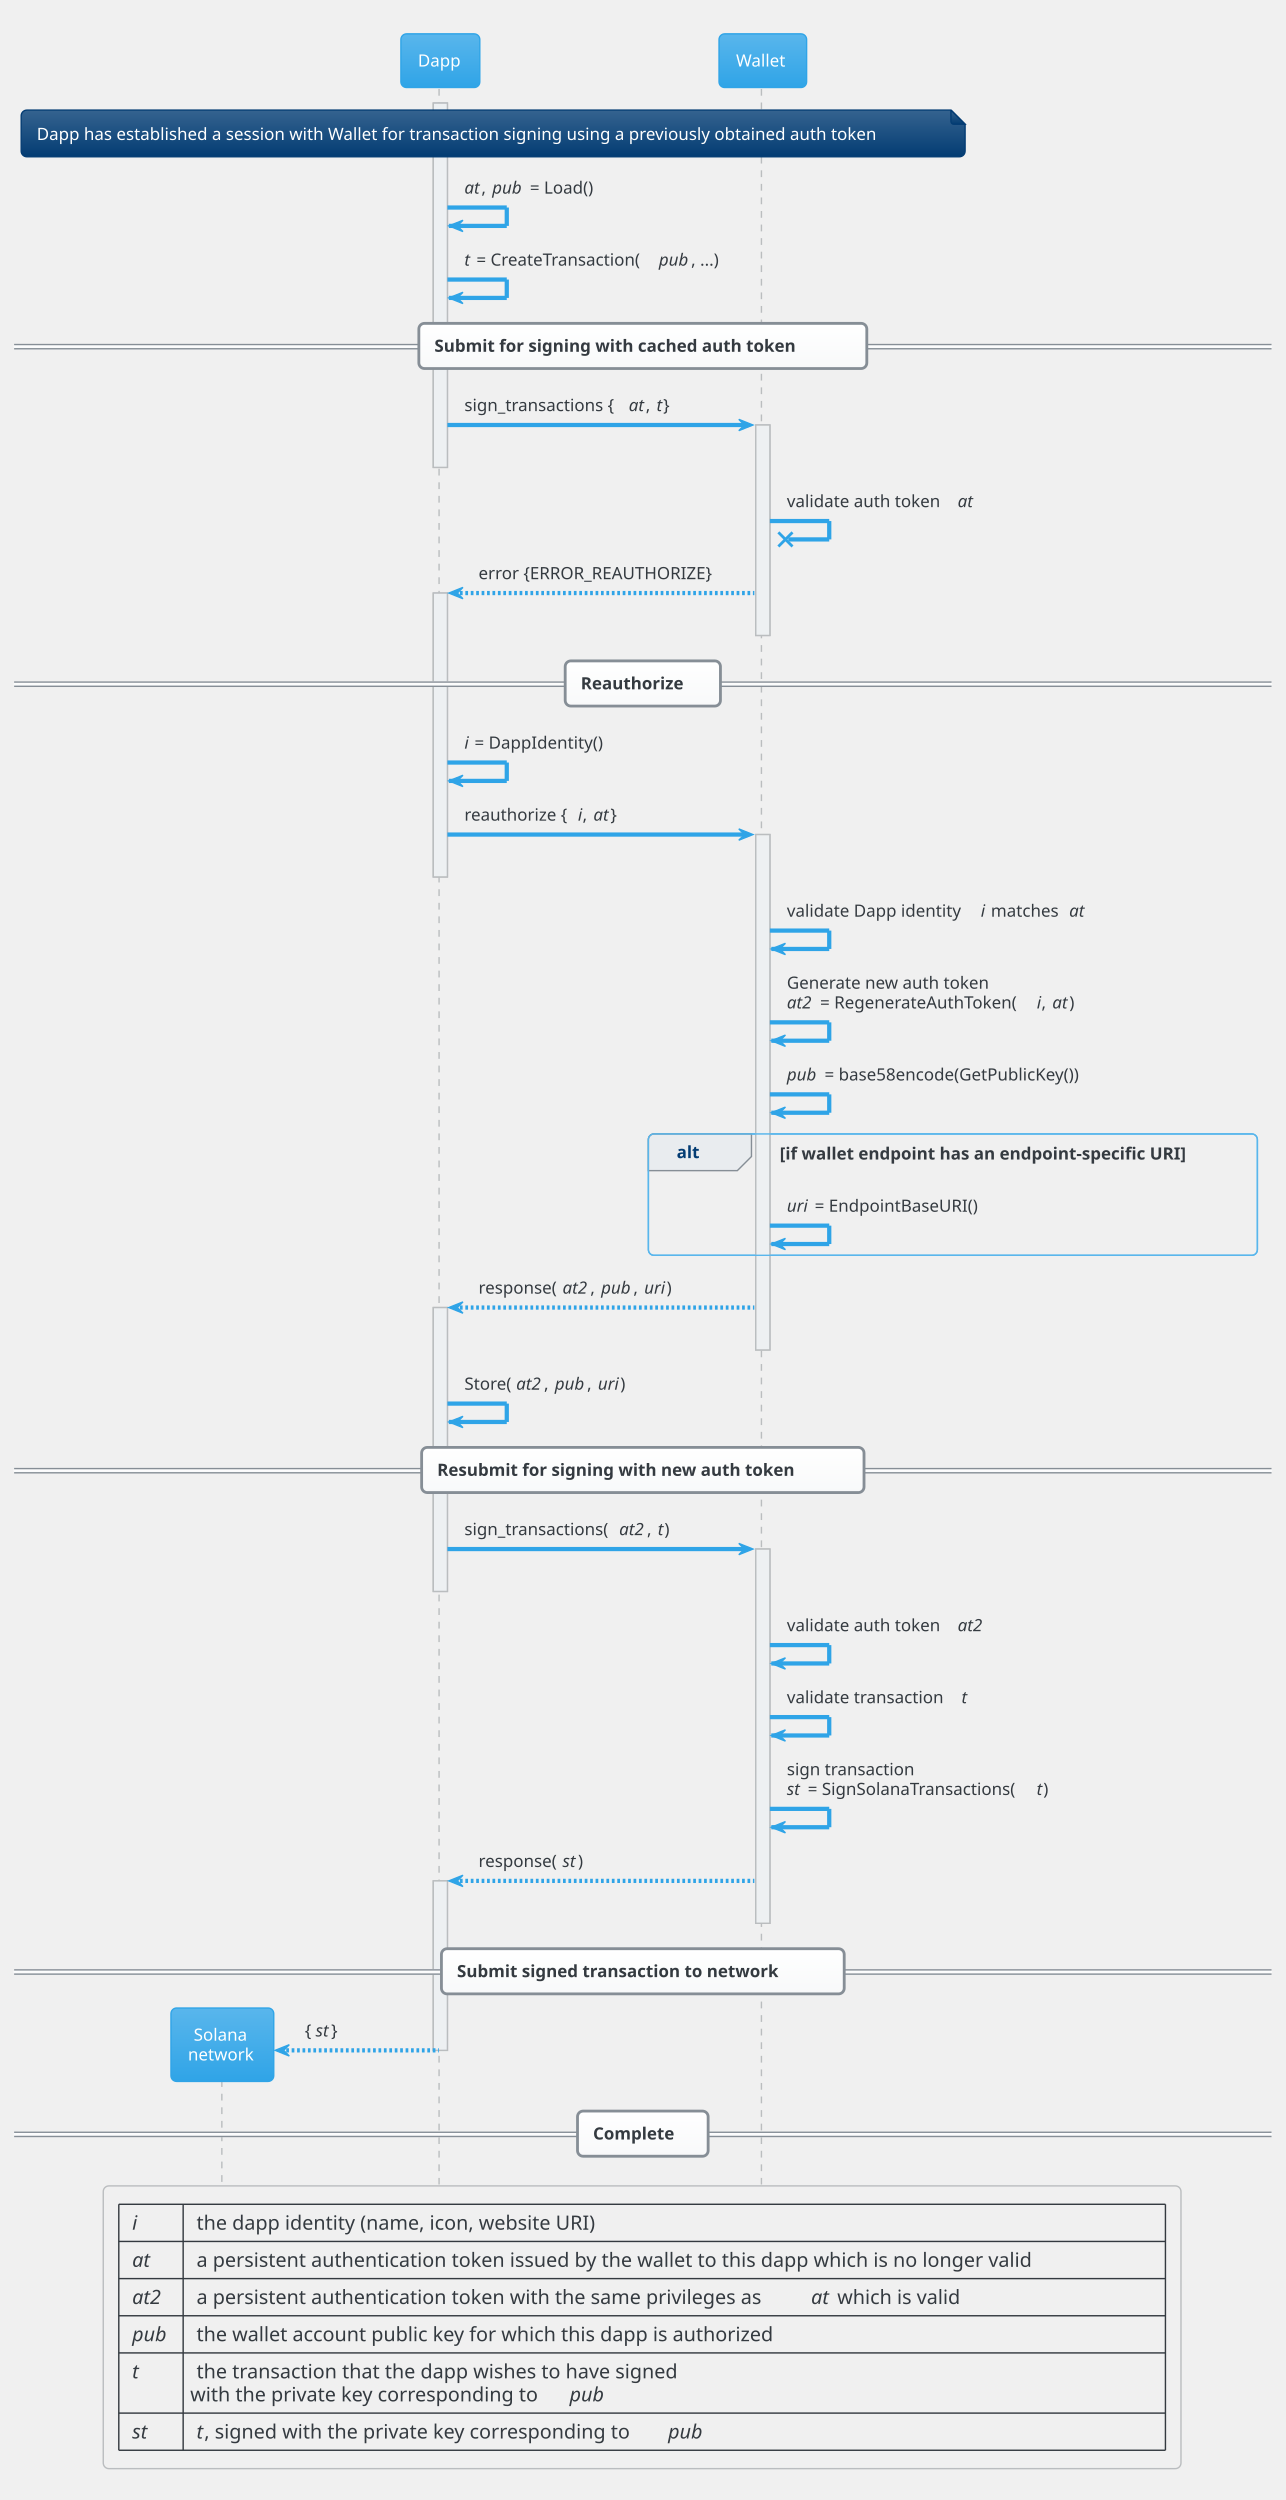
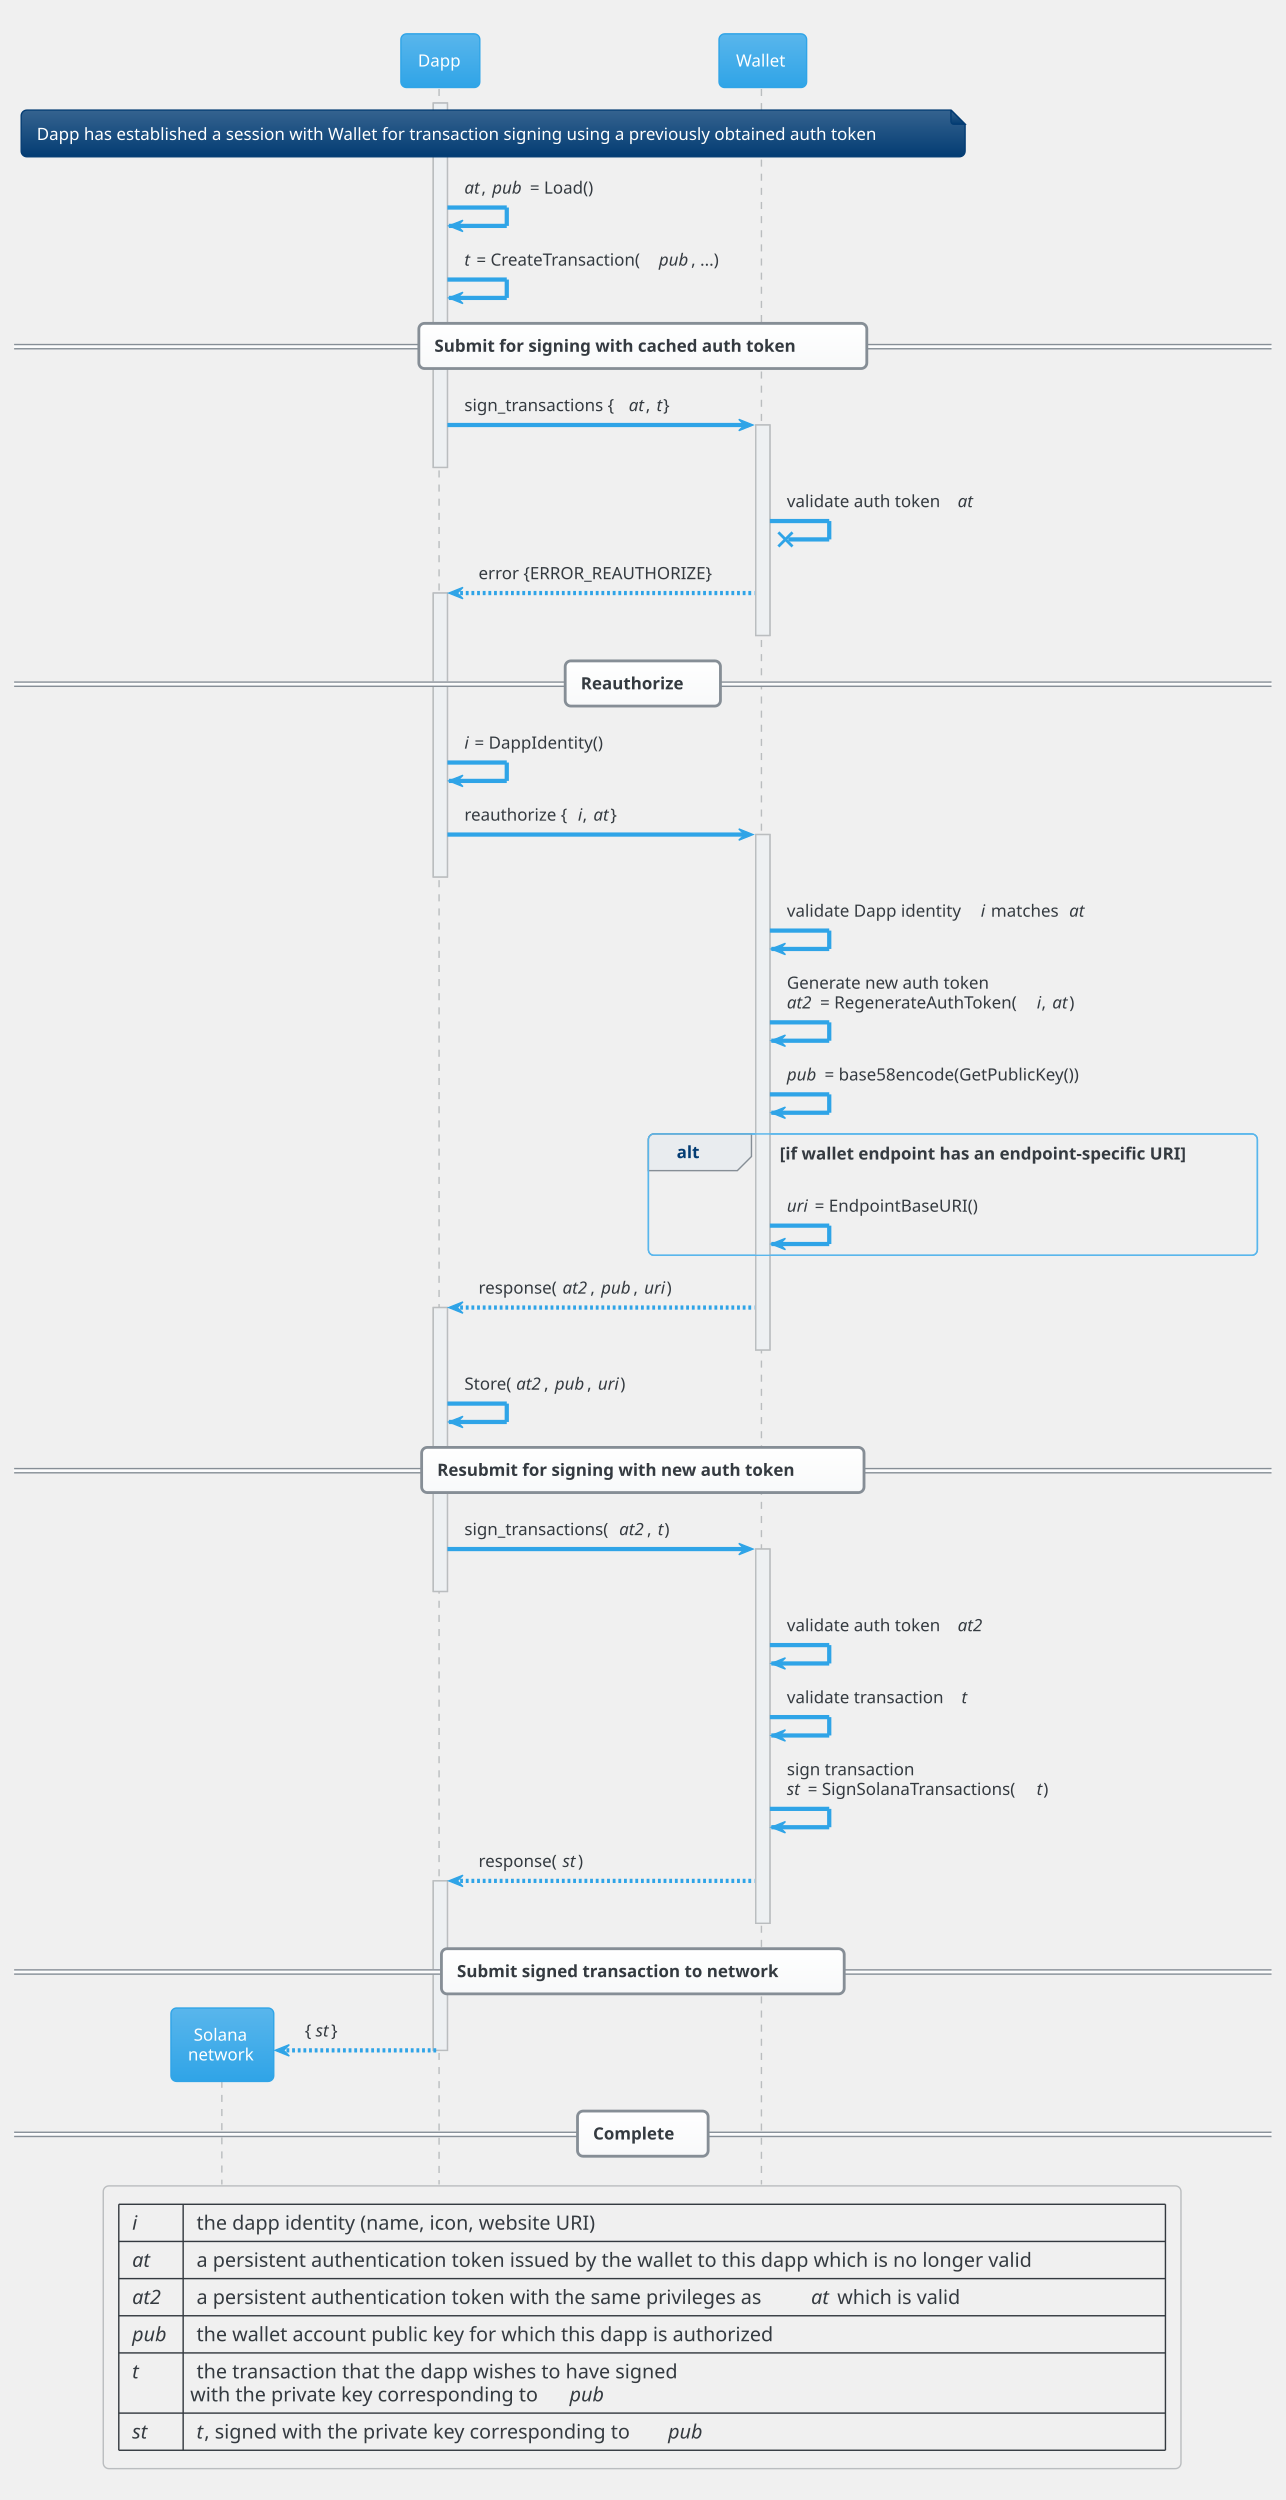
<svg xmlns="http://www.w3.org/2000/svg" contentStyleType="text/css" data-diagram-type="SEQUENCE" height="1843.75px" preserveAspectRatio="none" style="width:948px;height:1843px;background:#FFFFFF;" version="1.1" viewBox="0 0 948 1843" width="948.958px" zoomAndPan="magnify">
  <defs>
    <linearGradient id="g18so2pv49elnw0" x1="50%" x2="50%" y1="0%" y2="100%">
      <stop offset="0%" stop-color="#59B6EC" />
      <stop offset="100%" stop-color="#2FA4E7" />
    </linearGradient>
    <linearGradient id="g18so2pv49elnw1" x1="50%" x2="50%" y1="0%" y2="100%">
      <stop offset="0%" stop-color="#35638F" />
      <stop offset="100%" stop-color="#033C73" />
    </linearGradient>
    <linearGradient id="g18so2pv49elnw2" x1="50%" x2="50%" y1="0%" y2="100%">
      <stop offset="0%" stop-color="#FFFFFF" />
      <stop offset="100%" stop-color="#F8F9FA" />
    </linearGradient>
  </defs>
  <g>
    <g>
      <rect fill="#EDF0F2" height="268.587" style="stroke:#BABDBF;stroke-width:1.042;" width="10.417" x="319.423" y="75.977" />
    </g>
    <g>
      <rect fill="#EDF0F2" height="209.277" style="stroke:#BABDBF;stroke-width:1.042;" width="10.417" x="319.423" y="437.207" />
    </g>
    <g>
      <rect fill="#EDF0F2" height="209.277" style="stroke:#BABDBF;stroke-width:1.042;" width="10.417" x="319.423" y="963.932" />
    </g>
    <g>
      <rect fill="#EDF0F2" height="124.935" style="stroke:#BABDBF;stroke-width:1.042;" width="10.417" x="319.423" y="1386.589" />
    </g>
    <g>
      <rect fill="#EDF0F2" height="155.143" style="stroke:#BABDBF;stroke-width:1.042;" width="10.417" x="557.145" y="313.314" />
    </g>
    <g>
      <rect fill="#EDF0F2" height="379.948" style="stroke:#BABDBF;stroke-width:1.042;" width="10.417" x="557.145" y="615.234" />
    </g>
    <g>
      <rect fill="#EDF0F2" height="275.879" style="stroke:#BABDBF;stroke-width:1.042;" width="10.417" x="557.145" y="1141.96" />
    </g>
    <rect fill="none" height="89.486" rx="4.167" ry="4.167" style="stroke:#59B6EC;stroke-width:1.042;" width="448.954" x="477.992" y="835.938" />
    <g>
      <rect fill="#000000" fill-opacity="0" height="86.914" width="8.333" x="159.756" y="1523.503" />
-       <line style="stroke:#BABDBF;stroke-width:1.042;stroke-dasharray:5.0,5.0;" x1="163.542" x2="163.542" y1="1523.503" y2="1610.417" />
+       <line style="stroke:#BABDBF;stroke-width:1.042;stroke-dasharray:5.208,5.208;" x1="163.542" x2="163.542" y1="1523.503" y2="1610.417" />
    </g>
    <g>
      <rect fill="#000000" fill-opacity="0" height="1544.857" width="8.333" x="320.465" y="65.56" />
-       <line style="stroke:#BABDBF;stroke-width:1.042;stroke-dasharray:5.0,5.0;" x1="323.68" x2="323.68" y1="65.56" y2="1610.417" />
+       <line style="stroke:#BABDBF;stroke-width:1.042;stroke-dasharray:5.208,5.208;" x1="323.68" x2="323.68" y1="65.56" y2="1610.417" />
    </g>
    <g>
      <rect fill="#000000" fill-opacity="0" height="1544.857" width="8.333" x="558.187" y="65.56" />
-       <line style="stroke:#BABDBF;stroke-width:1.042;stroke-dasharray:5.0,5.0;" x1="561.325" x2="561.325" y1="65.56" y2="1610.417" />
+       <line style="stroke:#BABDBF;stroke-width:1.042;stroke-dasharray:5.208,5.208;" x1="561.325" x2="561.325" y1="65.56" y2="1610.417" />
    </g>
    <g class="participant participant-head" data-participant="Dapp">
      <rect fill="url(#g18so2pv49elnw0)" height="39.551" rx="4.167" ry="4.167" style="stroke:#2FA4E7;stroke-width:1.042;" width="58.154" x="295.555" y="24.967" />
      <text fill="#FFFFFF" font-family="Verdana" font-size="12.5" lengthAdjust="spacing" textLength="33.154" x="308.055" y="49.07">Dapp</text>
    </g>
    <g class="participant participant-head" data-participant="Wallet">
      <rect fill="url(#g18so2pv49elnw0)" height="39.551" rx="4.167" ry="4.167" style="stroke:#2FA4E7;stroke-width:1.042;" width="64.557" x="530.075" y="24.967" />
      <text fill="#FFFFFF" font-family="Verdana" font-size="12.5" lengthAdjust="spacing" textLength="39.557" x="542.575" y="49.07">Wallet</text>
    </g>
    <g>
      <rect fill="#EDF0F2" height="268.587" style="stroke:#BABDBF;stroke-width:1.042;" width="10.417" x="319.423" y="75.977" />
    </g>
    <g>
      <rect fill="#EDF0F2" height="209.277" style="stroke:#BABDBF;stroke-width:1.042;" width="10.417" x="319.423" y="437.207" />
    </g>
    <g>
      <rect fill="#EDF0F2" height="209.277" style="stroke:#BABDBF;stroke-width:1.042;" width="10.417" x="319.423" y="963.932" />
    </g>
    <g>
      <rect fill="#EDF0F2" height="124.935" style="stroke:#BABDBF;stroke-width:1.042;" width="10.417" x="319.423" y="1386.589" />
    </g>
    <g>
      <rect fill="#EDF0F2" height="155.143" style="stroke:#BABDBF;stroke-width:1.042;" width="10.417" x="557.145" y="313.314" />
    </g>
    <g>
      <rect fill="#EDF0F2" height="379.948" style="stroke:#BABDBF;stroke-width:1.042;" width="10.417" x="557.145" y="615.234" />
    </g>
    <g>
      <rect fill="#EDF0F2" height="275.879" style="stroke:#BABDBF;stroke-width:1.042;" width="10.417" x="557.145" y="1141.96" />
    </g>
    <path d="M15.625,85.352 L15.625,111.393 A4.167,4.167 0 0 0 19.792,115.56 L707.292,115.56 A4.167,4.167 0 0 0 711.458,111.393 L711.458,91.602 L701.042,81.185 L19.792,81.185 A4.167,4.167 0 0 0 15.625,85.352" fill="url(#g18so2pv49elnw1)" style="stroke:#033C73;stroke-width:1.042;" />
    <path d="M701.042,81.185 L701.042,89.518 A2.083,2.083 0 0 0 703.125,91.602 L711.458,91.602 L701.042,81.185" fill="url(#g18so2pv49elnw1)" style="stroke:#033C73;stroke-width:1.042;" />
    <text fill="#FFFFFF" font-family="Verdana" font-size="12.5" lengthAdjust="spacing" textLength="664.514" x="27.083" y="103.204">Dapp has established a session with Wallet for transaction signing using a previously obtained auth token</text>
    <g class="message" data-participant-1="Dapp" data-participant-2="Dapp">
      <line style="stroke:#2FA4E7;stroke-width:3.125;" x1="329.84" x2="373.59" y1="152.995" y2="152.995" />
      <line style="stroke:#2FA4E7;stroke-width:3.125;" x1="373.59" x2="373.59" y1="152.995" y2="166.536" />
      <line style="stroke:#2FA4E7;stroke-width:3.125;" x1="330.882" x2="373.59" y1="166.536" y2="166.536" />
      <polygon fill="#2FA4E7" points="341.298,162.37,330.882,166.536,341.298,170.703,337.132,166.536" style="stroke:#2FA4E7;stroke-width:1.042;" />
      <text fill="#343A40" font-family="Verdana" font-size="12.5" font-style="italic" lengthAdjust="spacing" textLength="12.561" x="342.34" y="142.755">at</text>
      <text fill="#343A40" font-family="Verdana" font-size="12.5" lengthAdjust="spacing" textLength="3.973" x="354.901" y="142.755">,</text>
      <text fill="#343A40" font-family="Verdana" font-size="12.5" font-style="italic" lengthAdjust="spacing" textLength="23.791" x="362.848" y="142.755">pub</text>
      <text fill="#343A40" font-family="Verdana" font-size="12.5" lengthAdjust="spacing" textLength="54.407" x="390.613" y="142.755">= Load()</text>
    </g>
    <g class="message" data-participant-1="Dapp" data-participant-2="Dapp">
      <line style="stroke:#2FA4E7;stroke-width:3.125;" x1="329.84" x2="373.59" y1="206.087" y2="206.087" />
      <line style="stroke:#2FA4E7;stroke-width:3.125;" x1="373.59" x2="373.59" y1="206.087" y2="219.629" />
      <line style="stroke:#2FA4E7;stroke-width:3.125;" x1="330.882" x2="373.59" y1="219.629" y2="219.629" />
      <polygon fill="#2FA4E7" points="341.298,215.462,330.882,219.629,341.298,223.796,337.132,219.629" style="stroke:#2FA4E7;stroke-width:1.042;" />
      <text fill="#343A40" font-family="Verdana" font-size="12.5" font-style="italic" lengthAdjust="spacing" textLength="4.901" x="342.34" y="195.848">t</text>
      <text fill="#343A40" font-family="Verdana" font-size="12.5" lengthAdjust="spacing" textLength="134.479" x="351.215" y="195.848">= CreateTransaction(</text>
      <text fill="#343A40" font-family="Verdana" font-size="12.5" font-style="italic" lengthAdjust="spacing" textLength="23.791" x="485.693" y="195.848">pub</text>
      <text fill="#343A40" font-family="Verdana" font-size="12.5" lengthAdjust="spacing" textLength="24.744" x="509.485" y="195.848">, ...)</text>
    </g>
    <rect fill="url(#g18so2pv49elnw2)" height="3.125" rx="4.167" ry="4.167" style="stroke:url(#g18so2pv49elnw2);stroke-width:1.042;" width="926.946" x="10.417" y="253.988" />
    <line style="stroke:#868E96;stroke-width:1.042;" x1="10.417" x2="937.363" y1="253.988" y2="253.988" />
    <line style="stroke:#868E96;stroke-width:1.042;" x1="10.417" x2="937.363" y1="257.113" y2="257.113" />
    <rect fill="url(#g18so2pv49elnw2)" height="33.301" rx="4.167" ry="4.167" style="stroke:#868E96;stroke-width:2.083;" width="330.237" x="308.771" y="238.379" />
    <text fill="#343A40" font-family="Verdana" font-size="12.5" font-weight="bold" lengthAdjust="spacing" textLength="300.885" x="320.23" y="259.357">Submit for signing with cached auth token</text>
    <g class="message" data-participant-1="Dapp" data-participant-2="Wallet">
      <polygon fill="#2FA4E7" points="544.645,309.147,555.062,313.314,544.645,317.481,548.812,313.314" style="stroke:#2FA4E7;stroke-width:1.042;" />
      <line style="stroke:#2FA4E7;stroke-width:3.125;" x1="329.84" x2="550.895" y1="313.314" y2="313.314" />
      <text fill="#343A40" font-family="Verdana" font-size="12.5" lengthAdjust="spacing" textLength="121.143" x="342.34" y="303.074">sign_transactions {</text>
      <text fill="#343A40" font-family="Verdana" font-size="12.5" font-style="italic" lengthAdjust="spacing" textLength="12.561" x="463.483" y="303.074">at</text>
      <text fill="#343A40" font-family="Verdana" font-size="12.5" lengthAdjust="spacing" textLength="3.973" x="476.044" y="303.074">,</text>
      <text fill="#343A40" font-family="Verdana" font-size="12.5" font-style="italic" lengthAdjust="spacing" textLength="4.901" x="483.99" y="303.074">t</text>
      <text fill="#343A40" font-family="Verdana" font-size="12.5" lengthAdjust="spacing" textLength="7.953" x="488.892" y="303.074">}</text>
    </g>
    <g class="message" data-participant-1="Wallet" data-participant-2="Wallet">
      <line style="stroke:#2FA4E7;stroke-width:3.125;" x1="567.562" x2="611.312" y1="384.115" y2="384.115" />
      <line style="stroke:#2FA4E7;stroke-width:3.125;" x1="611.312" x2="611.312" y1="384.115" y2="397.656" />
      <line style="stroke:#2FA4E7;stroke-width:3.125;" x1="581.104" x2="611.312" y1="397.656" y2="397.656" />
      <line style="stroke:#2FA4E7;stroke-width:2.083;" x1="573.812" x2="584.229" y1="392.448" y2="402.865" />
      <line style="stroke:#2FA4E7;stroke-width:2.083;" x1="573.812" x2="584.229" y1="402.865" y2="392.448" />
      <text fill="#343A40" font-family="Verdana" font-size="12.5" lengthAdjust="spacing" textLength="121.942" x="580.062" y="373.875">validate auth token</text>
      <text fill="#343A40" font-family="Verdana" font-size="12.5" font-style="italic" lengthAdjust="spacing" textLength="12.561" x="705.977" y="373.875">at</text>
    </g>
    <g class="message" data-participant-1="Wallet" data-participant-2="Dapp">
      <polygon fill="#2FA4E7" points="341.298,433.04,330.882,437.207,341.298,441.374,337.132,437.207" style="stroke:#2FA4E7;stroke-width:1.042;" />
-       <line style="stroke:#2FA4E7;stroke-width:3.125;stroke-dasharray:2.0,2.0;" x1="335.048" x2="556.104" y1="437.207" y2="437.207" />
+       <line style="stroke:#2FA4E7;stroke-width:3.125;stroke-dasharray:2.083,2.083;" x1="335.048" x2="556.104" y1="437.207" y2="437.207" />
      <text fill="#343A40" font-family="Verdana" font-size="12.5" lengthAdjust="spacing" textLength="190.668" x="352.757" y="426.967">error {ERROR_REAUTHORIZE}</text>
    </g>
    <rect fill="url(#g18so2pv49elnw2)" height="3.125" rx="4.167" ry="4.167" style="stroke:url(#g18so2pv49elnw2);stroke-width:1.042;" width="926.946" x="10.417" y="502.816" />
    <line style="stroke:#868E96;stroke-width:1.042;" x1="10.417" x2="937.363" y1="502.816" y2="502.816" />
    <line style="stroke:#868E96;stroke-width:1.042;" x1="10.417" x2="937.363" y1="505.941" y2="505.941" />
    <rect fill="url(#g18so2pv49elnw2)" height="33.301" rx="4.167" ry="4.167" style="stroke:#868E96;stroke-width:2.083;" width="114.453" x="416.663" y="487.207" />
    <text fill="#343A40" font-family="Verdana" font-size="12.5" font-weight="bold" lengthAdjust="spacing" textLength="85.101" x="428.121" y="508.185">Reauthorize</text>
    <g class="message" data-participant-1="Dapp" data-participant-2="Dapp">
      <line style="stroke:#2FA4E7;stroke-width:3.125;" x1="329.84" x2="373.59" y1="562.142" y2="562.142" />
      <line style="stroke:#2FA4E7;stroke-width:3.125;" x1="373.59" x2="373.59" y1="562.142" y2="575.684" />
      <line style="stroke:#2FA4E7;stroke-width:3.125;" x1="330.882" x2="373.59" y1="575.684" y2="575.684" />
      <polygon fill="#2FA4E7" points="341.298,571.517,330.882,575.684,341.298,579.85,337.132,575.684" style="stroke:#2FA4E7;stroke-width:1.042;" />
      <text fill="#343A40" font-family="Verdana" font-size="12.5" font-style="italic" lengthAdjust="spacing" textLength="3.473" x="342.34" y="551.902">i</text>
      <text fill="#343A40" font-family="Verdana" font-size="12.5" lengthAdjust="spacing" textLength="105.261" x="349.786" y="551.902">= DappIdentity()</text>
    </g>
    <g class="message" data-participant-1="Dapp" data-participant-2="Wallet">
      <polygon fill="#2FA4E7" points="544.645,611.068,555.062,615.234,544.645,619.401,548.812,615.234" style="stroke:#2FA4E7;stroke-width:1.042;" />
      <line style="stroke:#2FA4E7;stroke-width:3.125;" x1="329.84" x2="550.895" y1="615.234" y2="615.234" />
      <text fill="#343A40" font-family="Verdana" font-size="12.5" lengthAdjust="spacing" textLength="83.673" x="342.34" y="604.995">reauthorize {</text>
      <text fill="#343A40" font-family="Verdana" font-size="12.5" font-style="italic" lengthAdjust="spacing" textLength="3.473" x="426.013" y="604.995">i</text>
      <text fill="#343A40" font-family="Verdana" font-size="12.5" lengthAdjust="spacing" textLength="3.973" x="429.486" y="604.995">,</text>
      <text fill="#343A40" font-family="Verdana" font-size="12.5" font-style="italic" lengthAdjust="spacing" textLength="12.561" x="437.433" y="604.995">at</text>
      <text fill="#343A40" font-family="Verdana" font-size="12.5" lengthAdjust="spacing" textLength="7.953" x="449.994" y="604.995">}</text>
    </g>
    <g class="message" data-participant-1="Wallet" data-participant-2="Wallet">
      <line style="stroke:#2FA4E7;stroke-width:3.125;" x1="567.562" x2="611.312" y1="686.035" y2="686.035" />
      <line style="stroke:#2FA4E7;stroke-width:3.125;" x1="611.312" x2="611.312" y1="686.035" y2="699.577" />
      <line style="stroke:#2FA4E7;stroke-width:3.125;" x1="568.604" x2="611.312" y1="699.577" y2="699.577" />
      <polygon fill="#2FA4E7" points="579.02,695.41,568.604,699.577,579.02,703.744,574.854,699.577" style="stroke:#2FA4E7;stroke-width:1.042;" />
      <text fill="#343A40" font-family="Verdana" font-size="12.5" lengthAdjust="spacing" textLength="138.983" x="580.062" y="675.795">validate Dapp identity</text>
      <text fill="#343A40" font-family="Verdana" font-size="12.5" font-style="italic" lengthAdjust="spacing" textLength="3.473" x="723.018" y="675.795">i</text>
      <text fill="#343A40" font-family="Verdana" font-size="12.5" lengthAdjust="spacing" textLength="53.735" x="730.465" y="675.795">matches</text>
      <text fill="#343A40" font-family="Verdana" font-size="12.5" font-style="italic" lengthAdjust="spacing" textLength="12.561" x="788.173" y="675.795">at</text>
    </g>
    <g class="message" data-participant-1="Wallet" data-participant-2="Wallet">
      <line style="stroke:#2FA4E7;stroke-width:3.125;" x1="567.562" x2="611.312" y1="753.678" y2="753.678" />
      <line style="stroke:#2FA4E7;stroke-width:3.125;" x1="611.312" x2="611.312" y1="753.678" y2="767.22" />
      <line style="stroke:#2FA4E7;stroke-width:3.125;" x1="568.604" x2="611.312" y1="767.22" y2="767.22" />
      <polygon fill="#2FA4E7" points="579.02,763.053,568.604,767.22,579.02,771.387,574.854,767.22" style="stroke:#2FA4E7;stroke-width:1.042;" />
      <text fill="#343A40" font-family="Verdana" font-size="12.5" lengthAdjust="spacing" textLength="159.943" x="580.062" y="728.888">Generate new auth token</text>
      <text fill="#343A40" font-family="Verdana" font-size="12.5" font-style="italic" lengthAdjust="spacing" textLength="20.514" x="580.062" y="743.439">at2</text>
      <text fill="#343A40" font-family="Verdana" font-size="12.5" lengthAdjust="spacing" textLength="159.76" x="604.549" y="743.439">= RegenerateAuthToken(</text>
      <text fill="#343A40" font-family="Verdana" font-size="12.5" font-style="italic" lengthAdjust="spacing" textLength="3.473" x="764.309" y="743.439">i</text>
      <text fill="#343A40" font-family="Verdana" font-size="12.5" lengthAdjust="spacing" textLength="3.973" x="767.782" y="743.439">,</text>
      <text fill="#343A40" font-family="Verdana" font-size="12.5" font-style="italic" lengthAdjust="spacing" textLength="12.561" x="775.728" y="743.439">at</text>
      <text fill="#343A40" font-family="Verdana" font-size="12.5" lengthAdjust="spacing" textLength="4.877" x="788.289" y="743.439">)</text>
    </g>
    <g class="message" data-participant-1="Wallet" data-participant-2="Wallet">
      <line style="stroke:#2FA4E7;stroke-width:3.125;" x1="567.562" x2="611.312" y1="806.771" y2="806.771" />
      <line style="stroke:#2FA4E7;stroke-width:3.125;" x1="611.312" x2="611.312" y1="806.771" y2="820.312" />
      <line style="stroke:#2FA4E7;stroke-width:3.125;" x1="568.604" x2="611.312" y1="820.312" y2="820.312" />
      <polygon fill="#2FA4E7" points="579.02,816.146,568.604,820.312,579.02,824.479,574.854,820.312" style="stroke:#2FA4E7;stroke-width:1.042;" />
      <text fill="#343A40" font-family="Verdana" font-size="12.5" font-style="italic" lengthAdjust="spacing" textLength="23.791" x="580.062" y="796.531">pub</text>
      <text fill="#343A40" font-family="Verdana" font-size="12.5" lengthAdjust="spacing" textLength="208.191" x="607.827" y="796.531">= base58encode(GetPublicKey())</text>
    </g>
    <path d="M482.158,835.938 L553.979,835.938 L553.979,852.572 L543.562,862.988 L477.992,862.988 L477.992,840.104 A4.167,4.167 0 0 1 482.158,835.938" fill="#E9ECEF" style="stroke:#868E96;stroke-width:1.042;" />
    <rect fill="none" height="89.486" rx="4.167" ry="4.167" style="stroke:#59B6EC;stroke-width:1.042;" width="448.954" x="477.992" y="835.938" />
    <text fill="#033C73" font-family="Verdana" font-size="12.5" font-weight="bold" lengthAdjust="spacing" textLength="18.695" x="498.825" y="853.79">alt</text>
    <text fill="#343A40" font-family="Verdana" font-size="12.5" font-weight="bold" lengthAdjust="spacing" textLength="341.717" x="574.812" y="854.832">[if wallet endpoint has an endpoint-specific URI]</text>
    <g class="message" data-participant-1="Wallet" data-participant-2="Wallet">
      <line style="stroke:#2FA4E7;stroke-width:3.125;" x1="567.562" x2="611.312" y1="903.548" y2="903.548" />
      <line style="stroke:#2FA4E7;stroke-width:3.125;" x1="611.312" x2="611.312" y1="903.548" y2="917.09" />
      <line style="stroke:#2FA4E7;stroke-width:3.125;" x1="568.604" x2="611.312" y1="917.09" y2="917.09" />
      <polygon fill="#2FA4E7" points="579.02,912.923,568.604,917.09,579.02,921.256,574.854,917.09" style="stroke:#2FA4E7;stroke-width:1.042;" />
      <text fill="#343A40" font-family="Verdana" font-size="12.5" font-style="italic" lengthAdjust="spacing" textLength="16.534" x="580.062" y="893.308">uri</text>
      <text fill="#343A40" font-family="Verdana" font-size="12.5" lengthAdjust="spacing" textLength="131.793" x="600.57" y="893.308">= EndpointBaseURI()</text>
    </g>
    <g class="message" data-participant-1="Wallet" data-participant-2="Dapp">
      <polygon fill="#2FA4E7" points="341.298,959.766,330.882,963.932,341.298,968.099,337.132,963.932" style="stroke:#2FA4E7;stroke-width:1.042;" />
-       <line style="stroke:#2FA4E7;stroke-width:3.125;stroke-dasharray:2.0,2.0;" x1="335.048" x2="556.104" y1="963.932" y2="963.932" />
+       <line style="stroke:#2FA4E7;stroke-width:3.125;stroke-dasharray:2.083,2.083;" x1="335.048" x2="556.104" y1="963.932" y2="963.932" />
      <text fill="#343A40" font-family="Verdana" font-size="12.5" lengthAdjust="spacing" textLength="61.926" x="352.757" y="953.693">response(</text>
      <text fill="#343A40" font-family="Verdana" font-size="12.5" font-style="italic" lengthAdjust="spacing" textLength="20.514" x="414.683" y="953.693">at2</text>
      <text fill="#343A40" font-family="Verdana" font-size="12.5" lengthAdjust="spacing" textLength="3.973" x="435.197" y="953.693">,</text>
      <text fill="#343A40" font-family="Verdana" font-size="12.5" font-style="italic" lengthAdjust="spacing" textLength="23.791" x="443.144" y="953.693">pub</text>
      <text fill="#343A40" font-family="Verdana" font-size="12.5" lengthAdjust="spacing" textLength="3.973" x="466.935" y="953.693">,</text>
      <text fill="#343A40" font-family="Verdana" font-size="12.5" font-style="italic" lengthAdjust="spacing" textLength="16.534" x="474.882" y="953.693">uri</text>
      <text fill="#343A40" font-family="Verdana" font-size="12.5" lengthAdjust="spacing" textLength="4.877" x="491.416" y="953.693">)</text>
    </g>
    <g class="message" data-participant-1="Dapp" data-participant-2="Dapp">
      <line style="stroke:#2FA4E7;stroke-width:3.125;" x1="329.84" x2="373.59" y1="1034.733" y2="1034.733" />
      <line style="stroke:#2FA4E7;stroke-width:3.125;" x1="373.59" x2="373.59" y1="1034.733" y2="1048.275" />
      <line style="stroke:#2FA4E7;stroke-width:3.125;" x1="330.882" x2="373.59" y1="1048.275" y2="1048.275" />
      <polygon fill="#2FA4E7" points="341.298,1044.108,330.882,1048.275,341.298,1052.441,337.132,1048.275" style="stroke:#2FA4E7;stroke-width:1.042;" />
      <text fill="#343A40" font-family="Verdana" font-size="12.5" lengthAdjust="spacing" textLength="38.19" x="342.34" y="1024.493">Store(</text>
      <text fill="#343A40" font-family="Verdana" font-size="12.5" font-style="italic" lengthAdjust="spacing" textLength="20.514" x="380.53" y="1024.493">at2</text>
      <text fill="#343A40" font-family="Verdana" font-size="12.5" lengthAdjust="spacing" textLength="3.973" x="401.044" y="1024.493">,</text>
      <text fill="#343A40" font-family="Verdana" font-size="12.5" font-style="italic" lengthAdjust="spacing" textLength="23.791" x="408.99" y="1024.493">pub</text>
      <text fill="#343A40" font-family="Verdana" font-size="12.5" lengthAdjust="spacing" textLength="3.973" x="432.782" y="1024.493">,</text>
      <text fill="#343A40" font-family="Verdana" font-size="12.5" font-style="italic" lengthAdjust="spacing" textLength="16.534" x="440.729" y="1024.493">uri</text>
      <text fill="#343A40" font-family="Verdana" font-size="12.5" lengthAdjust="spacing" textLength="4.877" x="457.263" y="1024.493">)</text>
    </g>
    <rect fill="url(#g18so2pv49elnw2)" height="3.125" rx="4.167" ry="4.167" style="stroke:url(#g18so2pv49elnw2);stroke-width:1.042;" width="926.946" x="10.417" y="1082.633" />
    <line style="stroke:#868E96;stroke-width:1.042;" x1="10.417" x2="937.363" y1="1082.633" y2="1082.633" />
    <line style="stroke:#868E96;stroke-width:1.042;" x1="10.417" x2="937.363" y1="1085.758" y2="1085.758" />
    <rect fill="url(#g18so2pv49elnw2)" height="33.301" rx="4.167" ry="4.167" style="stroke:#868E96;stroke-width:2.083;" width="326.123" x="310.828" y="1067.025" />
    <text fill="#343A40" font-family="Verdana" font-size="12.5" font-weight="bold" lengthAdjust="spacing" textLength="296.771" x="322.286" y="1088.003">Resubmit for signing with new auth token</text>
    <g class="message" data-participant-1="Dapp" data-participant-2="Wallet">
      <polygon fill="#2FA4E7" points="544.645,1137.793,555.062,1141.96,544.645,1146.126,548.812,1141.96" style="stroke:#2FA4E7;stroke-width:1.042;" />
      <line style="stroke:#2FA4E7;stroke-width:3.125;" x1="329.84" x2="550.895" y1="1141.96" y2="1141.96" />
      <text fill="#343A40" font-family="Verdana" font-size="12.5" lengthAdjust="spacing" textLength="114.093" x="342.34" y="1131.72">sign_transactions(</text>
      <text fill="#343A40" font-family="Verdana" font-size="12.5" font-style="italic" lengthAdjust="spacing" textLength="20.514" x="456.433" y="1131.72">at2</text>
      <text fill="#343A40" font-family="Verdana" font-size="12.5" lengthAdjust="spacing" textLength="3.973" x="476.947" y="1131.72">,</text>
      <text fill="#343A40" font-family="Verdana" font-size="12.5" font-style="italic" lengthAdjust="spacing" textLength="4.901" x="484.894" y="1131.72">t</text>
      <text fill="#343A40" font-family="Verdana" font-size="12.5" lengthAdjust="spacing" textLength="4.877" x="489.795" y="1131.72">)</text>
    </g>
    <g class="message" data-participant-1="Wallet" data-participant-2="Wallet">
      <line style="stroke:#2FA4E7;stroke-width:3.125;" x1="567.562" x2="611.312" y1="1212.76" y2="1212.76" />
      <line style="stroke:#2FA4E7;stroke-width:3.125;" x1="611.312" x2="611.312" y1="1212.76" y2="1226.302" />
      <line style="stroke:#2FA4E7;stroke-width:3.125;" x1="568.604" x2="611.312" y1="1226.302" y2="1226.302" />
      <polygon fill="#2FA4E7" points="579.02,1222.135,568.604,1226.302,579.02,1230.469,574.854,1226.302" style="stroke:#2FA4E7;stroke-width:1.042;" />
      <text fill="#343A40" font-family="Verdana" font-size="12.5" lengthAdjust="spacing" textLength="121.942" x="580.062" y="1202.521">validate auth token</text>
      <text fill="#343A40" font-family="Verdana" font-size="12.5" font-style="italic" lengthAdjust="spacing" textLength="20.514" x="705.977" y="1202.521">at2</text>
    </g>
    <g class="message" data-participant-1="Wallet" data-participant-2="Wallet">
      <line style="stroke:#2FA4E7;stroke-width:3.125;" x1="567.562" x2="611.312" y1="1265.853" y2="1265.853" />
      <line style="stroke:#2FA4E7;stroke-width:3.125;" x1="611.312" x2="611.312" y1="1265.853" y2="1279.395" />
      <line style="stroke:#2FA4E7;stroke-width:3.125;" x1="568.604" x2="611.312" y1="1279.395" y2="1279.395" />
      <polygon fill="#2FA4E7" points="579.02,1275.228,568.604,1279.395,579.02,1283.561,574.854,1279.395" style="stroke:#2FA4E7;stroke-width:1.042;" />
      <text fill="#343A40" font-family="Verdana" font-size="12.5" lengthAdjust="spacing" textLength="124.774" x="580.062" y="1255.613">validate transaction</text>
      <text fill="#343A40" font-family="Verdana" font-size="12.5" font-style="italic" lengthAdjust="spacing" textLength="4.901" x="708.809" y="1255.613">t</text>
    </g>
    <g class="message" data-participant-1="Wallet" data-participant-2="Wallet">
      <line style="stroke:#2FA4E7;stroke-width:3.125;" x1="567.562" x2="611.312" y1="1333.496" y2="1333.496" />
      <line style="stroke:#2FA4E7;stroke-width:3.125;" x1="611.312" x2="611.312" y1="1333.496" y2="1347.038" />
      <line style="stroke:#2FA4E7;stroke-width:3.125;" x1="568.604" x2="611.312" y1="1347.038" y2="1347.038" />
      <polygon fill="#2FA4E7" points="579.02,1342.871,568.604,1347.038,579.02,1351.204,574.854,1347.038" style="stroke:#2FA4E7;stroke-width:1.042;" />
      <text fill="#343A40" font-family="Verdana" font-size="12.5" lengthAdjust="spacing" textLength="100.427" x="580.062" y="1308.706">sign transaction</text>
      <text fill="#343A40" font-family="Verdana" font-size="12.5" font-style="italic" lengthAdjust="spacing" textLength="11.414" x="580.062" y="1323.256">st</text>
      <text fill="#343A40" font-family="Verdana" font-size="12.5" lengthAdjust="spacing" textLength="168.744" x="595.449" y="1323.256">= SignSolanaTransactions(</text>
      <text fill="#343A40" font-family="Verdana" font-size="12.5" font-style="italic" lengthAdjust="spacing" textLength="4.901" x="764.193" y="1323.256">t</text>
      <text fill="#343A40" font-family="Verdana" font-size="12.5" lengthAdjust="spacing" textLength="4.877" x="769.094" y="1323.256">)</text>
    </g>
    <g class="message" data-participant-1="Wallet" data-participant-2="Dapp">
      <polygon fill="#2FA4E7" points="341.298,1382.422,330.882,1386.589,341.298,1390.755,337.132,1386.589" style="stroke:#2FA4E7;stroke-width:1.042;" />
-       <line style="stroke:#2FA4E7;stroke-width:3.125;stroke-dasharray:2.0,2.0;" x1="335.048" x2="556.104" y1="1386.589" y2="1386.589" />
+       <line style="stroke:#2FA4E7;stroke-width:3.125;stroke-dasharray:2.083,2.083;" x1="335.048" x2="556.104" y1="1386.589" y2="1386.589" />
      <text fill="#343A40" font-family="Verdana" font-size="12.5" lengthAdjust="spacing" textLength="61.926" x="352.757" y="1376.349">response(</text>
      <text fill="#343A40" font-family="Verdana" font-size="12.5" font-style="italic" lengthAdjust="spacing" textLength="11.414" x="414.683" y="1376.349">st</text>
      <text fill="#343A40" font-family="Verdana" font-size="12.5" lengthAdjust="spacing" textLength="4.877" x="426.097" y="1376.349">)</text>
    </g>
    <rect fill="url(#g18so2pv49elnw2)" height="3.125" rx="4.167" ry="4.167" style="stroke:url(#g18so2pv49elnw2);stroke-width:1.042;" width="926.946" x="10.417" y="1452.197" />
    <line style="stroke:#868E96;stroke-width:1.042;" x1="10.417" x2="937.363" y1="1452.197" y2="1452.197" />
    <line style="stroke:#868E96;stroke-width:1.042;" x1="10.417" x2="937.363" y1="1455.322" y2="1455.322" />
    <rect fill="url(#g18so2pv49elnw2)" height="33.301" rx="4.167" ry="4.167" style="stroke:#868E96;stroke-width:2.083;" width="296.924" x="325.428" y="1436.589" />
    <text fill="#343A40" font-family="Verdana" font-size="12.5" font-weight="bold" lengthAdjust="spacing" textLength="267.572" x="336.886" y="1457.566">Submit signed transaction to network</text>
    <g class="message" data-participant-1="Dapp" data-participant-2="Solana">
      <polygon fill="#2FA4E7" points="213.263,1507.357,202.846,1511.523,213.263,1515.69,209.096,1511.523" style="stroke:#2FA4E7;stroke-width:1.042;" />
-       <line style="stroke:#2FA4E7;stroke-width:3.125;stroke-dasharray:2.0,2.0;" x1="207.013" x2="323.59" y1="1511.523" y2="1511.523" />
+       <line style="stroke:#2FA4E7;stroke-width:3.125;stroke-dasharray:2.083,2.083;" x1="207.013" x2="323.59" y1="1511.523" y2="1511.523" />
      <text fill="#343A40" font-family="Verdana" font-size="12.5" lengthAdjust="spacing" textLength="7.953" x="224.721" y="1501.284">{</text>
      <text fill="#343A40" font-family="Verdana" font-size="12.5" font-style="italic" lengthAdjust="spacing" textLength="11.414" x="232.674" y="1501.284">st</text>
      <text fill="#343A40" font-family="Verdana" font-size="12.5" lengthAdjust="spacing" textLength="7.953" x="244.088" y="1501.284">}</text>
    </g>
    <rect fill="url(#g18so2pv49elnw0)" height="54.102" rx="4.167" ry="4.167" style="stroke:#2FA4E7;stroke-width:1.042;" width="75.763" x="126.042" y="1480.306" />
    <text fill="#FFFFFF" font-family="Verdana" font-size="12.5" lengthAdjust="spacing" textLength="42.297" x="142.774" y="1504.409">Solana</text>
    <text fill="#FFFFFF" font-family="Verdana" font-size="12.5" lengthAdjust="spacing" textLength="50.763" x="138.542" y="1518.96">network</text>
    <rect fill="url(#g18so2pv49elnw2)" height="3.125" rx="4.167" ry="4.167" style="stroke:url(#g18so2pv49elnw2);stroke-width:1.042;" width="926.946" x="10.417" y="1571.891" />
    <line style="stroke:#868E96;stroke-width:1.042;" x1="10.417" x2="937.363" y1="1571.891" y2="1571.891" />
    <line style="stroke:#868E96;stroke-width:1.042;" x1="10.417" x2="937.363" y1="1575.016" y2="1575.016" />
    <rect fill="url(#g18so2pv49elnw2)" height="33.301" rx="4.167" ry="4.167" style="stroke:#868E96;stroke-width:2.083;" width="96.301" x="425.739" y="1556.283" />
    <text fill="#343A40" font-family="Verdana" font-size="12.5" font-weight="bold" lengthAdjust="spacing" textLength="66.95" x="437.197" y="1577.26">Complete</text>
    <rect fill="none" height="208.415" rx="4.167" ry="4.167" style="stroke:#BABDBF;stroke-width:1.042;" width="794.5" x="76.119" y="1611.458" />
    <text fill="#343A40" font-family="Verdana" font-size="14.583" lengthAdjust="spacing" textLength="4.636" x="92.786" y="1643.745"> </text>
    <text fill="#343A40" font-family="Verdana" font-size="14.583" font-style="italic" lengthAdjust="spacing" textLength="4.052" x="97.421" y="1643.745">i</text>
    <text fill="#343A40" font-family="Verdana" font-size="14.583" lengthAdjust="spacing" textLength="13.907" x="101.473" y="1643.745">   </text>
    <text fill="#343A40" font-family="Verdana" font-size="14.583" lengthAdjust="spacing" textLength="317.942" x="144.866" y="1643.745">the dapp identity (name, icon, website URI)</text>
    <text fill="#343A40" font-family="Verdana" font-size="14.583" lengthAdjust="spacing" textLength="4.636" x="92.786" y="1671.138"> </text>
    <text fill="#343A40" font-family="Verdana" font-size="14.583" font-style="italic" lengthAdjust="spacing" textLength="14.655" x="97.421" y="1671.138">at</text>
    <text fill="#343A40" font-family="Verdana" font-size="14.583" lengthAdjust="spacing" textLength="9.271" x="112.076" y="1671.138">  </text>
    <text fill="#343A40" font-family="Verdana" font-size="14.583" lengthAdjust="spacing" textLength="662.73" x="144.866" y="1671.138">a persistent authentication token issued by the wallet to this dapp which is no longer valid</text>
    <text fill="#343A40" font-family="Verdana" font-size="14.583" lengthAdjust="spacing" textLength="4.636" x="92.786" y="1698.53"> </text>
    <text fill="#343A40" font-family="Verdana" font-size="14.583" font-style="italic" lengthAdjust="spacing" textLength="23.933" x="97.421" y="1698.53">at2</text>
    <text fill="#343A40" font-family="Verdana" font-size="14.583" lengthAdjust="spacing" textLength="4.636" x="121.354" y="1698.53"> </text>
    <text fill="#343A40" font-family="Verdana" font-size="14.583" lengthAdjust="spacing" textLength="448.416" x="144.866" y="1698.53">a persistent authentication token with the same privileges as</text>
    <text fill="#343A40" font-family="Verdana" font-size="14.583" font-style="italic" lengthAdjust="spacing" textLength="14.655" x="597.918" y="1698.53">at</text>
    <text fill="#343A40" font-family="Verdana" font-size="14.583" lengthAdjust="spacing" textLength="98.331" x="617.208" y="1698.53">which is valid</text>
    <text fill="#343A40" font-family="Verdana" font-size="14.583" lengthAdjust="spacing" textLength="4.636" x="92.786" y="1725.923"> </text>
    <text fill="#343A40" font-family="Verdana" font-size="14.583" font-style="italic" lengthAdjust="spacing" textLength="27.757" x="97.421" y="1725.923">pub</text>
    <text fill="#343A40" font-family="Verdana" font-size="14.583" lengthAdjust="spacing" textLength="4.636" x="125.178" y="1725.923"> </text>
    <text fill="#343A40" font-family="Verdana" font-size="14.583" lengthAdjust="spacing" textLength="457.467" x="144.866" y="1725.923">the wallet account public key for which this dapp is authorized</text>
    <text fill="#343A40" font-family="Verdana" font-size="14.583" lengthAdjust="spacing" textLength="4.636" x="92.786" y="1753.315"> </text>
    <text fill="#343A40" font-family="Verdana" font-size="14.583" font-style="italic" lengthAdjust="spacing" textLength="5.718" x="97.421" y="1753.315">t</text>
    <text fill="#343A40" font-family="Verdana" font-size="14.583" lengthAdjust="spacing" textLength="13.907" x="103.139" y="1753.315">   </text>
    <text fill="#343A40" font-family="Verdana" font-size="14.583" lengthAdjust="spacing" textLength="381.844" x="144.866" y="1753.315">the transaction that the dapp wishes to have signed</text>
    <text fill="#343A40" font-family="Verdana" font-size="14.583" lengthAdjust="spacing" textLength="275.033" x="140.23" y="1770.291">with the private key corresponding to</text>
    <text fill="#343A40" font-family="Verdana" font-size="14.583" font-style="italic" lengthAdjust="spacing" textLength="27.757" x="419.899" y="1770.291">pub</text>
    <text fill="#343A40" font-family="Verdana" font-size="14.583" lengthAdjust="spacing" textLength="4.636" x="447.655" y="1770.291"> </text>
    <text fill="#343A40" font-family="Verdana" font-size="14.583" lengthAdjust="spacing" textLength="4.636" x="92.786" y="1797.684"> </text>
    <text fill="#343A40" font-family="Verdana" font-size="14.583" font-style="italic" lengthAdjust="spacing" textLength="13.316" x="97.421" y="1797.684">st</text>
    <text fill="#343A40" font-family="Verdana" font-size="14.583" lengthAdjust="spacing" textLength="9.271" x="110.737" y="1797.684">  </text>
    <text fill="#343A40" font-family="Verdana" font-size="14.583" lengthAdjust="spacing" textLength="4.636" x="140.23" y="1797.684"> </text>
    <text fill="#343A40" font-family="Verdana" font-size="14.583" font-style="italic" lengthAdjust="spacing" textLength="5.718" x="144.866" y="1797.684">t</text>
    <text fill="#343A40" font-family="Verdana" font-size="14.583" lengthAdjust="spacing" textLength="337.318" x="150.584" y="1797.684">, signed with the private key corresponding to</text>
    <text fill="#343A40" font-family="Verdana" font-size="14.583" font-style="italic" lengthAdjust="spacing" textLength="27.757" x="492.537" y="1797.684">pub</text>
    <text fill="#343A40" font-family="Verdana" font-size="14.583" lengthAdjust="spacing" textLength="171.518" x="520.294" y="1797.684">                                     </text>
    <line style="stroke:#343A40;stroke-width:1.042;" x1="87.577" x2="859.16" y1="1625" y2="1625" />
    <line style="stroke:#343A40;stroke-width:1.042;" x1="87.577" x2="859.16" y1="1652.393" y2="1652.393" />
    <line style="stroke:#343A40;stroke-width:1.042;" x1="87.577" x2="859.16" y1="1679.785" y2="1679.785" />
    <line style="stroke:#343A40;stroke-width:1.042;" x1="87.577" x2="859.16" y1="1707.178" y2="1707.178" />
    <line style="stroke:#343A40;stroke-width:1.042;" x1="87.577" x2="859.16" y1="1734.57" y2="1734.57" />
    <line style="stroke:#343A40;stroke-width:1.042;" x1="87.577" x2="859.16" y1="1778.939" y2="1778.939" />
    <line style="stroke:#343A40;stroke-width:1.042;" x1="87.577" x2="859.16" y1="1806.331" y2="1806.331" />
    <line style="stroke:#343A40;stroke-width:1.042;" x1="87.577" x2="87.577" y1="1625" y2="1806.331" />
    <line style="stroke:#343A40;stroke-width:1.042;" x1="135.022" x2="135.022" y1="1625" y2="1806.331" />
    <line style="stroke:#343A40;stroke-width:1.042;" x1="859.16" x2="859.16" y1="1625" y2="1806.331" />
  </g>
</svg>
